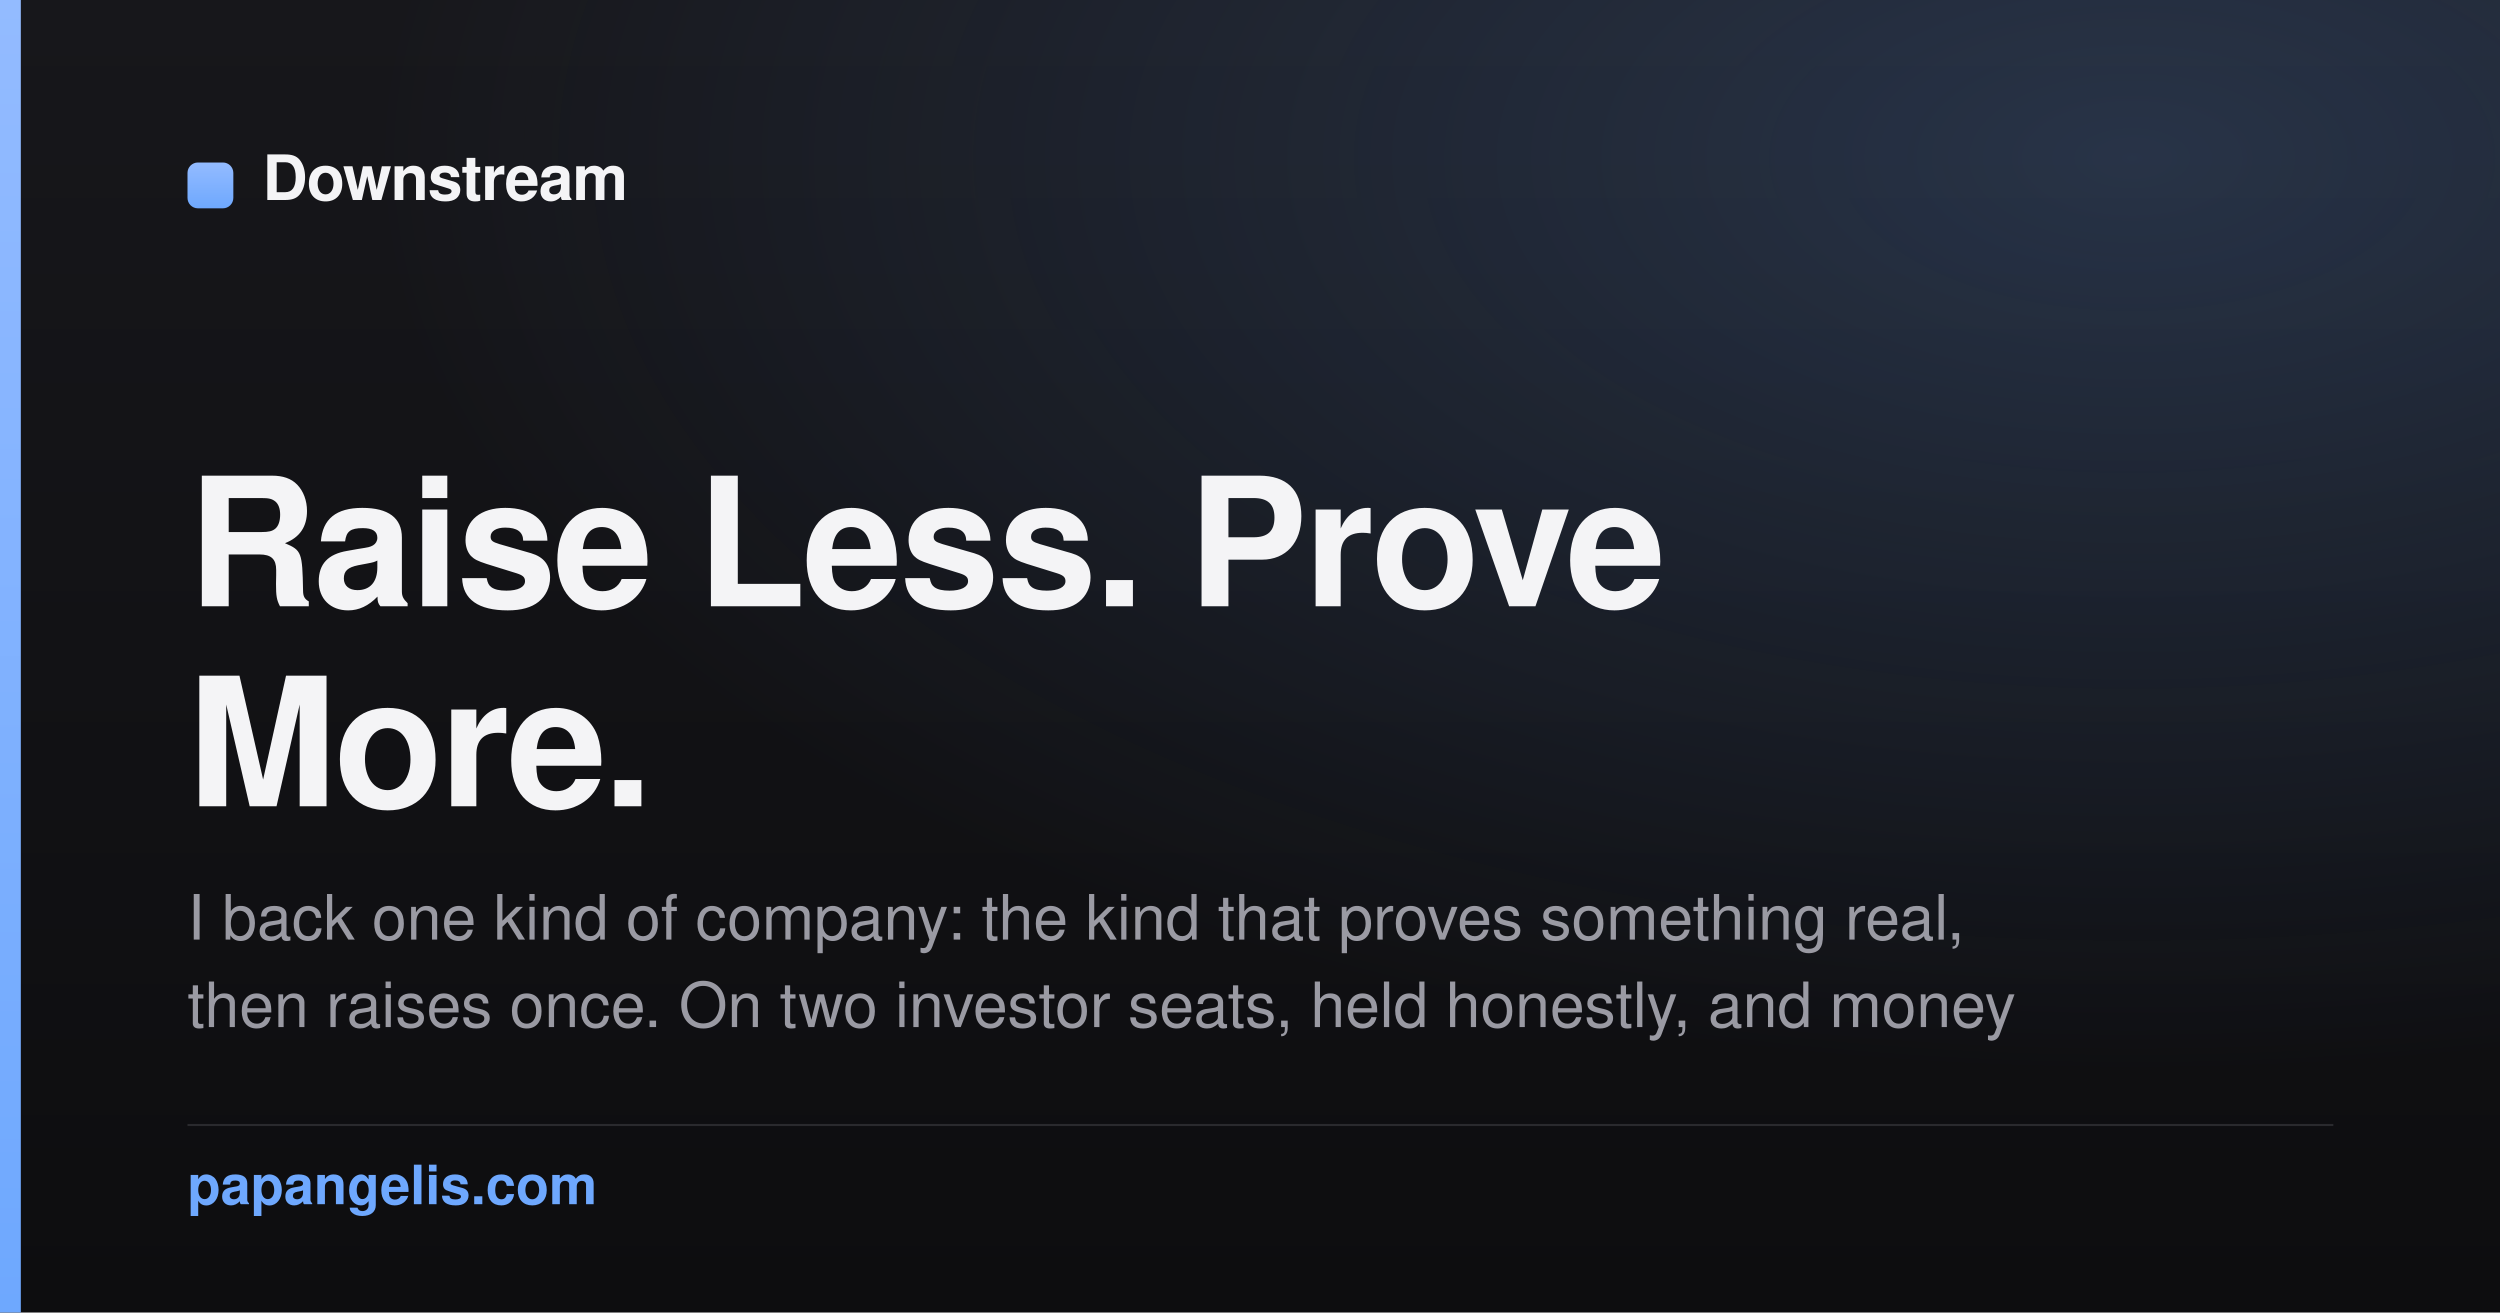
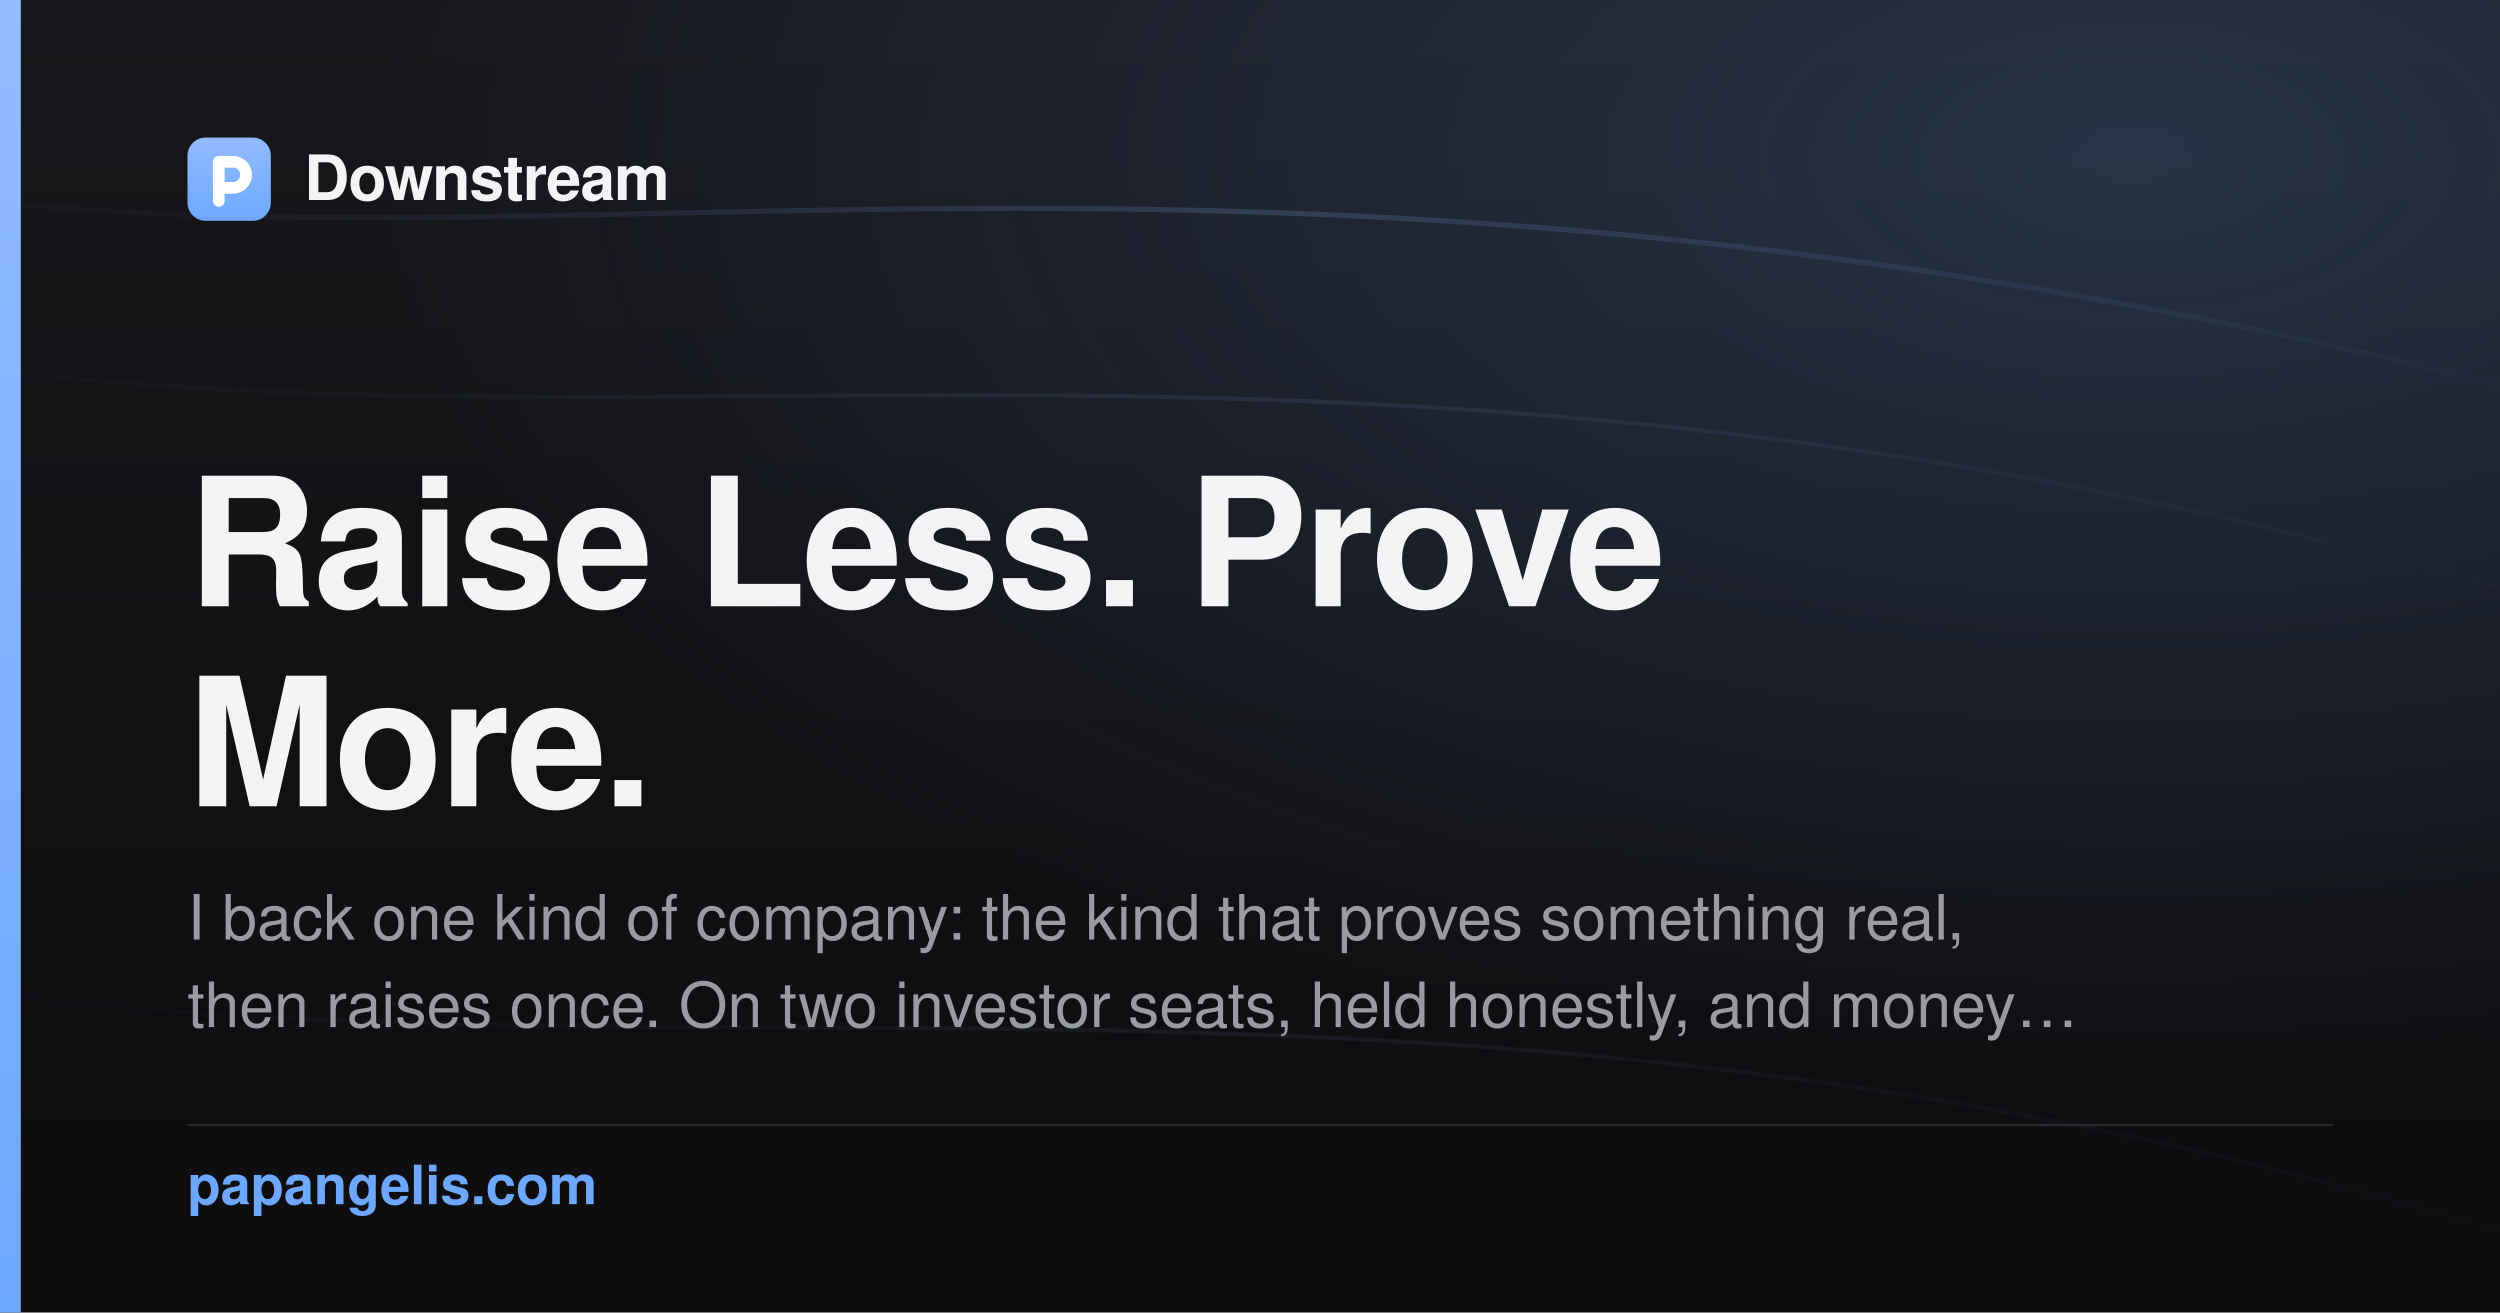
<svg xmlns="http://www.w3.org/2000/svg" width="1200" height="630" viewBox="0 0 1200 630">
  <defs>
    <linearGradient id="bg" x1="0" y1="0" x2="0" y2="1">
      <stop offset="0" stop-color="#17171b" />
      <stop offset="1" stop-color="#0d0d0f" />
    </linearGradient>
    <radialGradient id="glow" cx="0.85" cy="0.12" r="0.7">
      <stop offset="0" stop-color="#6ea8fe" stop-opacity="0.20" />
      <stop offset="1" stop-color="#6ea8fe" stop-opacity="0" />
    </radialGradient>
    <linearGradient id="bar" x1="0" y1="0" x2="0" y2="1">
      <stop offset="0" stop-color="#93bbff" />
      <stop offset="1" stop-color="#6ea8fe" />
    </linearGradient>
+     <linearGradient id="stream" x1="0" y1="0" x2="1" y2="0">
+       <stop offset="0" stop-color="#6ea8fe" stop-opacity="0" />
+       <stop offset="0.5" stop-color="#93bbff" />
+       <stop offset="1" stop-color="#6ea8fe" stop-opacity="0" />
+     </linearGradient>
  </defs>
  <g font-family="'Helvetica Neue', Helvetica, Arial, sans-serif">
    <rect width="1200" height="630" fill="url(#bg)" />
    <rect width="1200" height="630" fill="url(#glow)" />
+     <path d="M -60 90 C 280 140, 620 30, 1260 200" fill="none" stroke="url(#stream)" stroke-width="2.5" stroke-opacity="0.18" />
+     <path d="M -60 170 C 320 230, 680 120, 1260 300" fill="none" stroke="url(#stream)" stroke-width="2" stroke-opacity="0.1" />
+     <path d="M -60 470 C 340 530, 720 430, 1260 610" fill="none" stroke="url(#stream)" stroke-width="2" stroke-opacity="0.07" />
    <rect x="0" y="0" width="10" height="630" fill="url(#bar)" />
    <g>
-       <rect x="90" y="78" width="22" height="22" rx="5" fill="url(#bar)" />
-       <text x="126" y="96" font-size="30" font-weight="700" letter-spacing="-0.5" fill="#f4f4f6">Downstream</text>
+       <g>
+         <rect x="90" y="66" width="40" height="40" rx="8.75" fill="url(#bar)" />
+         <path d="M 105 96.417 V 77.667 h 6.875 a 6.25 6.25 0 0 1 0 12.5 H 105" fill="none" stroke="#ffffff" stroke-width="5.625" stroke-linecap="round" stroke-linejoin="round" />
+       </g>
+       <text x="146" y="96" font-size="30" font-weight="700" letter-spacing="-0.5" fill="#f4f4f6">Downstream</text>
    </g>
    <text x="90" y="291" font-size="86" font-weight="700" letter-spacing="-1.5" fill="#f4f4f6">Raise Less. Prove</text>
    <text x="90" y="387" font-size="86" font-weight="700" letter-spacing="-1.5" fill="#f4f4f6">More.</text>
    <text x="90" y="451" font-size="30" font-weight="400" fill="#9a9aa3">I back one kind of company: the kind that proves something real,</text>
-     <text x="90" y="493" font-size="30" font-weight="400" fill="#9a9aa3">then raises once. On two investor seats, held honestly, and money</text>
+     <text x="90" y="493" font-size="30" font-weight="400" fill="#9a9aa3">then raises once. On two investor seats, held honestly, and money…</text>
    <line x1="90" y1="540" x2="1120" y2="540" stroke="#2a2a2e" stroke-width="1" />
    <text x="90" y="578" font-size="26" font-weight="600" fill="#6ea8fe">papangelis.com</text>
  </g>
</svg>
